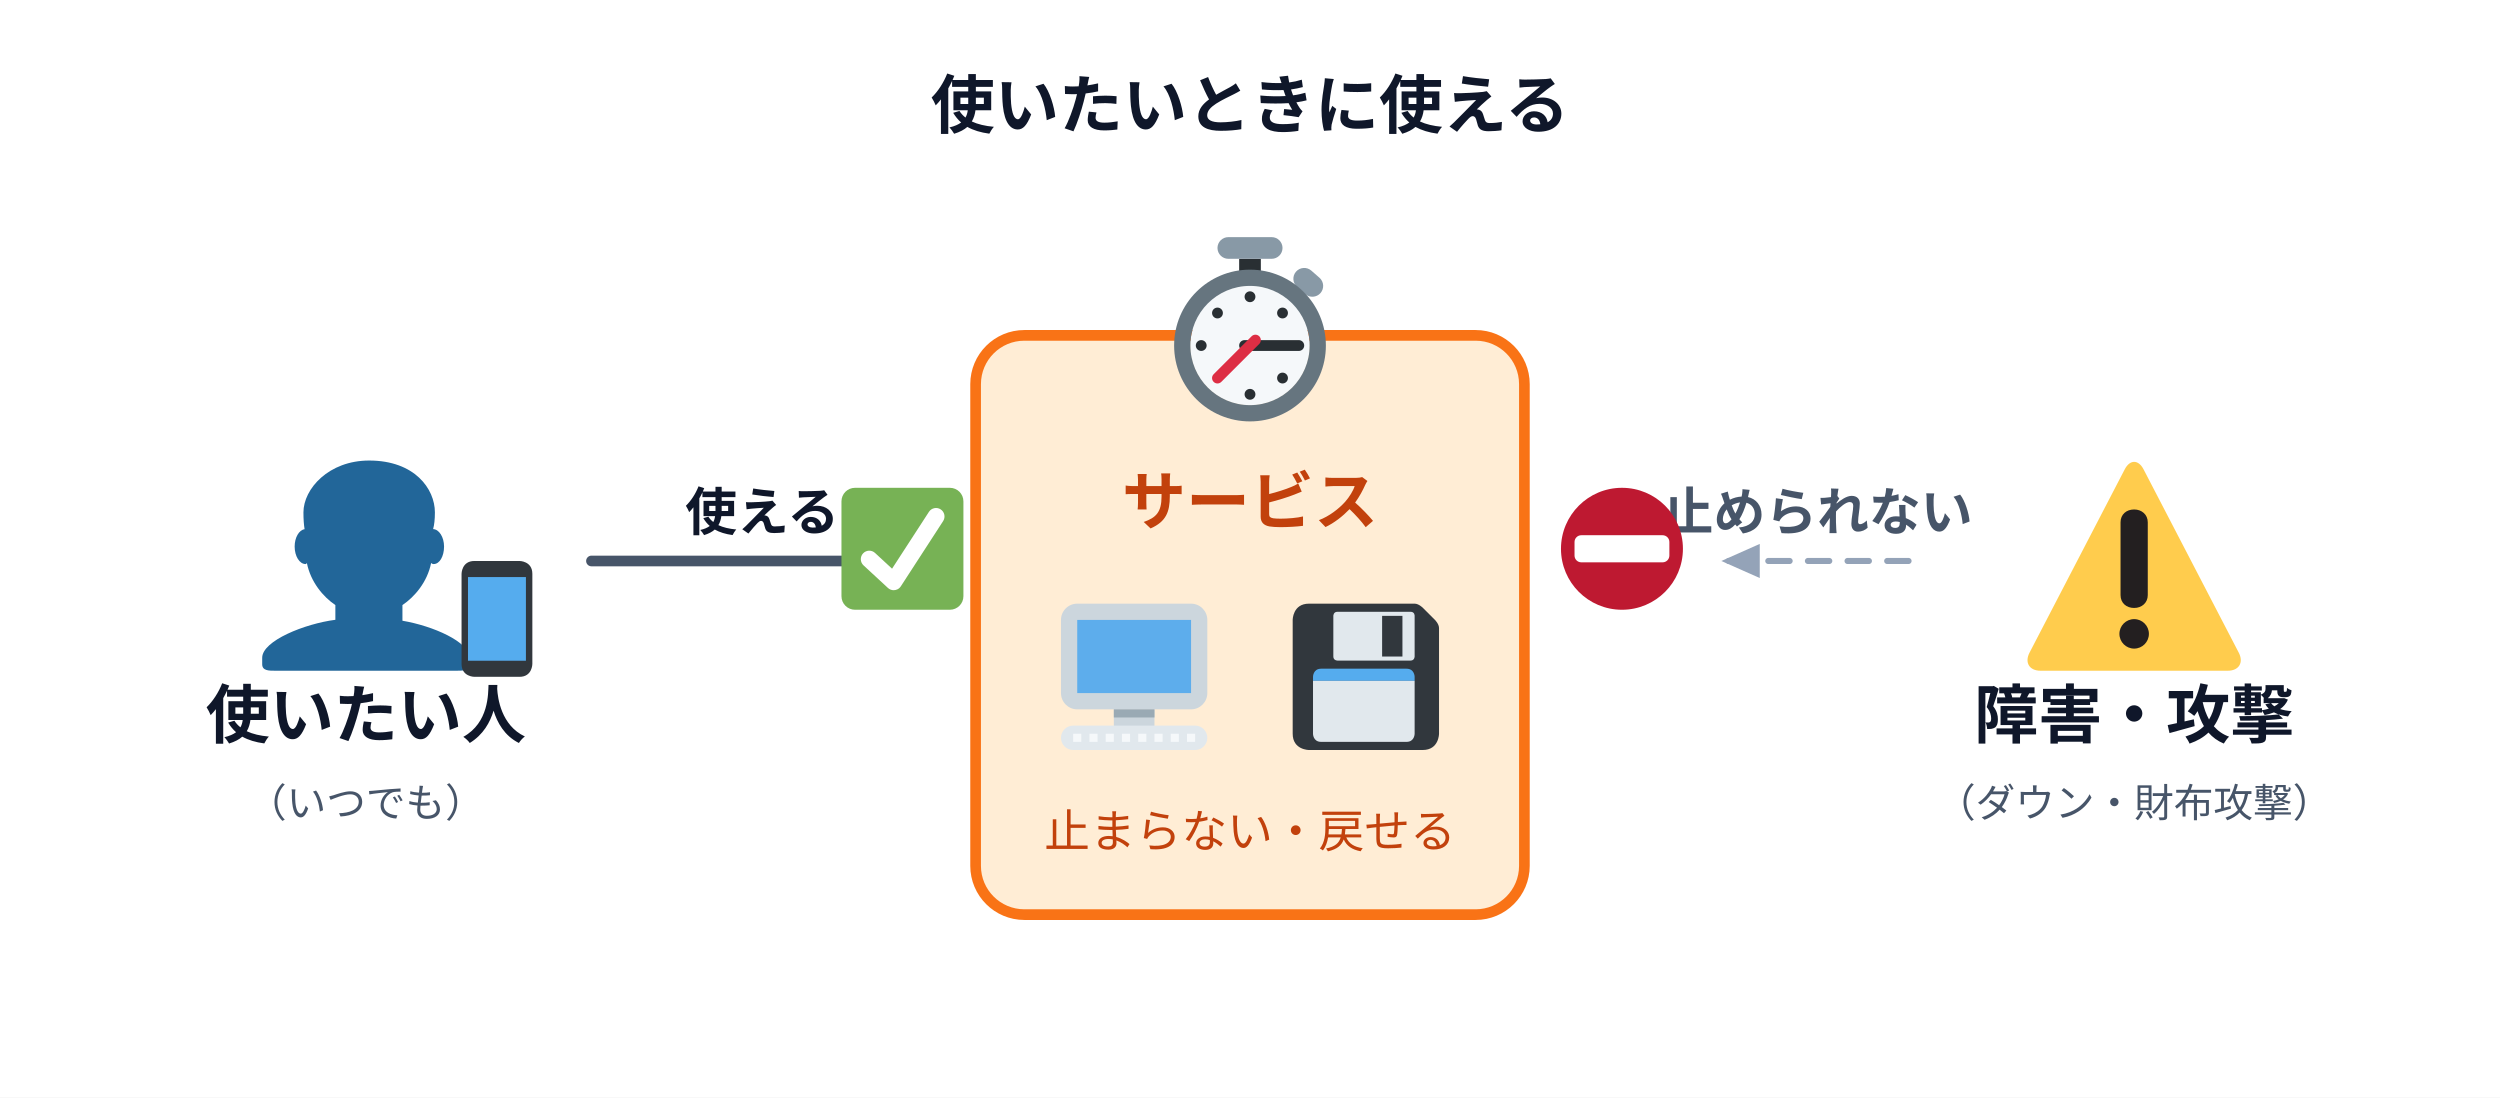
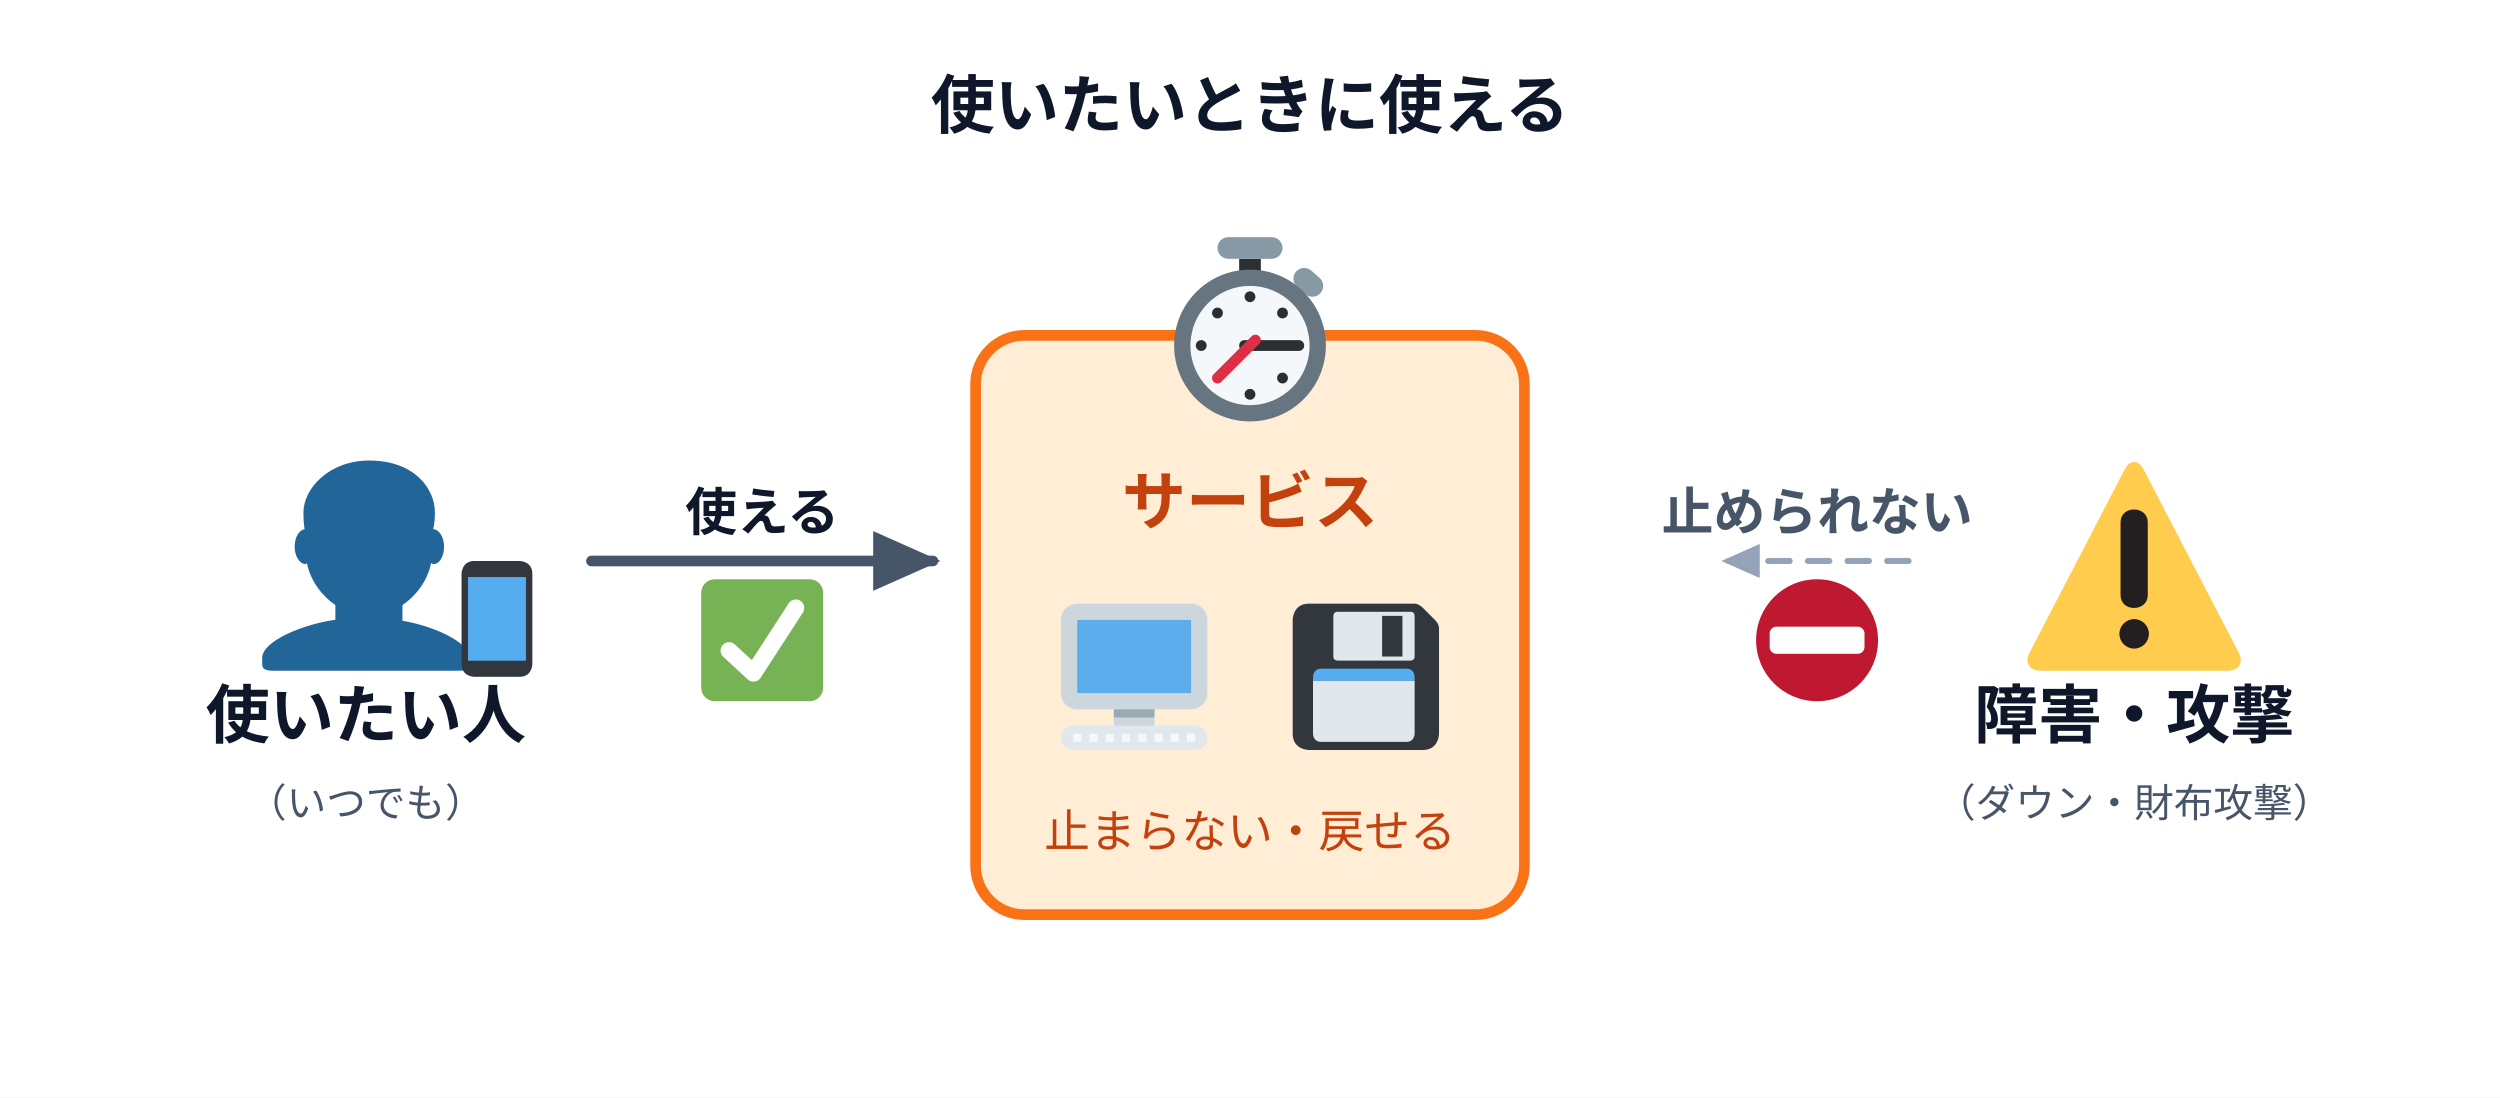
<svg xmlns="http://www.w3.org/2000/svg" width="820" height="360" viewBox="0 0 820 360" font-family="'Hiragino Sans','Noto Sans JP','Yu Gothic','Segoe UI',sans-serif">
  <defs>
    <marker id="aR" viewBox="0 0 10 10" refX="8" refY="5" markerWidth="7" markerHeight="7" orient="auto-start-reverse">
      <path d="M0 1 L9 5 L0 9 z" fill="#475569" />
    </marker>
    <marker id="aRsub" viewBox="0 0 10 10" refX="8" refY="5" markerWidth="7" markerHeight="7" orient="auto-start-reverse">
      <path d="M0 1 L9 5 L0 9 z" fill="#94a3b8" />
    </marker>
  </defs>
  <rect x="0" y="0" width="820" height="360" fill="#ffffff" />
  <text x="410" y="42" text-anchor="middle" font-size="21" fill="#0f172a" font-weight="700">使いたいときに使える</text>
  <rect x="320" y="110" width="180" height="190" rx="16" fill="#ffedd5" stroke="#f97316" stroke-width="3.5" />
  <svg x="378.0" y="76" width="64" height="64" viewBox="0 0 36 36">
    <path fill="#292F33" d="M16 5h4v3h-4z" />
    <path fill="#8899A6" d="M22 1h-8c-1.1 0-2 .9-2 2s.9 2 2 2h8c1.1 0 2-.9 2-2s-.9-2-2-2zm6.184 10.507l-1.504-1.318c-.827-.725-.911-1.995-.186-2.822.725-.827 1.995-.911 2.822-.186l1.504 1.318c.827.725.911 1.995.186 2.822-.725.827-1.995.911-2.822.186z" />
    <circle fill="#F5F8FA" cx="18" cy="21" r="11" />
    <path fill="#66757F" d="M18 7C10.268 7 4 13.268 4 21s6.268 14 14 14 14-6.268 14-14S25.732 7 18 7zm0 25c-6.065 0-11-4.935-11-11s4.935-11 11-11 11 4.935 11 11-4.935 11-11 11z" />
    <path fill="#292F33" d="M27 22H17c-.552 0-1-.447-1-1s.448-1 1-1h10c.553 0 1 .447 1 1s-.447 1-1 1z" />
    <circle fill="#292F33" cx="18" cy="12" r="1" />
    <circle fill="#292F33" cx="18" cy="30" r="1" />
    <circle fill="#292F33" cx="12" cy="15" r="1" />
    <circle fill="#292F33" cx="24" cy="27" r="1" />
    <circle fill="#292F33" cx="9" cy="21" r="1" />
    <circle fill="#292F33" cx="24" cy="15" r="1" />
    <path fill="#DD2E44" d="M12 28c-.256 0-.512-.098-.707-.293-.391-.391-.391-1.023 0-1.414l7-7c.391-.391 1.023-.391 1.414 0s.391 1.023 0 1.414l-7 7c-.195.195-.451.293-.707.293z" />
  </svg>
  <text x="410.0" y="172" text-anchor="middle" font-size="21" fill="#c2410c" font-weight="700">サービス</text>
  <svg x="348.0" y="198" width="48" height="48" viewBox="0 0 36 36">
    <path fill="#CCD6DD" d="M36 22c0 2.209-1.791 4-4 4H4c-2.209 0-4-1.791-4-4V4c0-2.209 1.791-4 4-4h28c2.209 0 4 1.791 4 4v18z" />
    <path fill="#5DADEC" d="M4 4h28v18H4z" />
    <path fill="#CCD6DD" d="M13 26h10v6H13z" />
    <path fill="#9AAAB4" d="M13 26h10v2H13z" />
    <path fill="#E1E8ED" d="M36 33c0-1.657-1.343-3-3-3H3c-1.657 0-3 1.343-3 3s1.343 3 3 3h30c1.657 0 3-1.343 3-3z" />
    <path fill="#F5F8FA" d="M3 32h2v2H3zm4 0h2v2H7zm4 0h2v2h-2zm4 0h2v2h-2zm4 0h2v2h-2zm4 0h2v2h-2zm4 0h2v2h-2zm4 0h2v2h-2z" />
  </svg>
  <svg x="424.0" y="198" width="48" height="48" viewBox="0 0 36 36">
    <path fill="#31373D" d="M4 36s-4 0-4-4V4s0-4 4-4h26c1 0 2 1 2 1l3 3s1 1 1 2v26s0 4-4 4H4z" />
    <path fill="#55ACEE" d="M5 19v-1s0-2 2-2h21c2 0 2 2 2 2v1H5z" />
    <path fill="#E1E8ED" d="M5 32.021V19h25v13s0 2-2 2H7c-2 0-2-1.979-2-1.979zM10 3s0-1 1-1h18c1.048 0 1 1 1 1v10s0 1-1 1H11s-1 0-1-1V3zm12 10h5V3h-5v10z" />
  </svg>
  <text x="410.0" y="278" text-anchor="middle" font-size="15" fill="#c2410c" font-weight="400">止まらない・戻せる</text>
  <svg x="84" y="150" width="72" height="72" viewBox="0 0 36 36">
    <path fill="#269" d="M24 26.799v-2.566c2-1.348 4.08-3.779 4.703-6.896.186.103.206.17.413.17.991 0 1.709-1.287 1.709-2.873 0-1.562-.823-2.827-1.794-2.865.187-.674.293-1.577.293-2.735C29.324 5.168 26 .527 18.541.527c-6.629 0-10.777 4.641-10.777 8.507 0 1.123.069 2.043.188 2.755-.911.137-1.629 1.352-1.629 2.845 0 1.587.804 2.873 1.796 2.873.206 0 .025-.067.209-.17C8.952 20.453 11 22.885 13 24.232v2.414c-5 .645-12 3.437-12 6.23v1.061C1 35 2.076 35 3.137 35h29.725C33.924 35 35 35 35 33.938v-1.061c0-2.615-6-5.225-11-6.078z" />
  </svg>
  <svg x="144" y="184" width="38" height="38" viewBox="0 0 36 36">
    <path fill="#31373D" d="M11 36s-4 0-4-4V4s0-4 4-4h14s4 0 4 4v28s0 4-4 4H11z" />
    <path fill="#55ACEE" d="M9 5h18v26H9z" />
  </svg>
  <text x="120" y="242" text-anchor="middle" font-size="21" fill="#0f172a" font-weight="700">使いたい人</text>
  <text x="120" y="268" text-anchor="middle" font-size="13" fill="#475569" font-weight="400">（いつでも）</text>
  <line x1="194" y1="184" x2="306" y2="184" stroke="#475569" stroke-width="3.5" stroke-linecap="round" stroke-linejoin="round" marker-end="url(#aR)" />
  <text x="250.0" y="174.0" text-anchor="middle" font-size="17" fill="#0f172a" font-weight="600">使える</text>
-   <svg x="276" y="160" width="40" height="40" viewBox="0 0 36 36">
+   <svg x="230" y="190" width="40" height="40" viewBox="0 0 36 36">
    <path fill="#77B255" d="M36 32c0 2.209-1.791 4-4 4H4c-2.209 0-4-1.791-4-4V4c0-2.209 1.791-4 4-4h28c2.209 0 4 1.791 4 4v28z" />
    <path fill="#FFF" d="M29.28 6.362c-1.156-.751-2.704-.422-3.458.736L14.936 23.877l-5.029-4.65c-1.014-.938-2.596-.875-3.533.138-.937 1.014-.875 2.596.139 3.533l7.209 6.666c.48.445 1.09.665 1.696.665.673 0 1.534-.282 2.099-1.139.332-.506 12.5-19.27 12.5-19.27.751-1.159.421-2.707-.737-3.458z" />
  </svg>
  <svg x="664" y="150" width="72" height="72" viewBox="0 0 36 36">
    <path fill="#FFCC4D" d="M2.653 35C.811 35-.001 33.662.847 32.027L16.456 1.972c.849-1.635 2.238-1.635 3.087 0l15.609 30.056c.85 1.634.037 2.972-1.805 2.972H2.653z" />
    <path fill="#231F20" d="M15.583 28.953c0-1.333 1.085-2.418 2.419-2.418 1.333 0 2.418 1.085 2.418 2.418 0 1.334-1.086 2.419-2.418 2.419-1.334 0-2.419-1.085-2.419-2.419zm.186-18.293c0-1.302.961-2.108 2.232-2.108 1.241 0 2.233.837 2.233 2.108v11.938c0 1.271-.992 2.108-2.233 2.108-1.271 0-2.232-.807-2.232-2.108V10.66z" />
  </svg>
  <text x="700" y="242" text-anchor="middle" font-size="21" fill="#0f172a" font-weight="700">障害・攻撃</text>
  <text x="700" y="268" text-anchor="middle" font-size="13" fill="#475569" font-weight="400">（ダウン・財布攻撃）</text>
  <line x1="626" y1="184" x2="566" y2="184" stroke="#94a3b8" stroke-width="2.0" stroke-linecap="round" stroke-linejoin="round" stroke-dasharray="7 6" marker-end="url(#aRsub)" />
  <text x="596.0" y="174.0" text-anchor="middle" font-size="17" fill="#475569" font-weight="600">止められない</text>
-   <svg x="512" y="160" width="40" height="40" viewBox="0 0 36 36">
+   <svg x="576" y="190" width="40" height="40" viewBox="0 0 36 36">
    <path fill="#BE1931" d="M36 18c0 9.941-8.059 18-18 18S0 27.941 0 18 8.059 0 18 0s18 8.059 18 18z" />
    <path fill="#FFF" d="M32 20c0 1.104-.896 2-2 2H6c-1.104 0-2-.896-2-2v-4c0-1.104.896-2 2-2h24c1.104 0 2 .896 2 2v4z" />
  </svg>
</svg>
